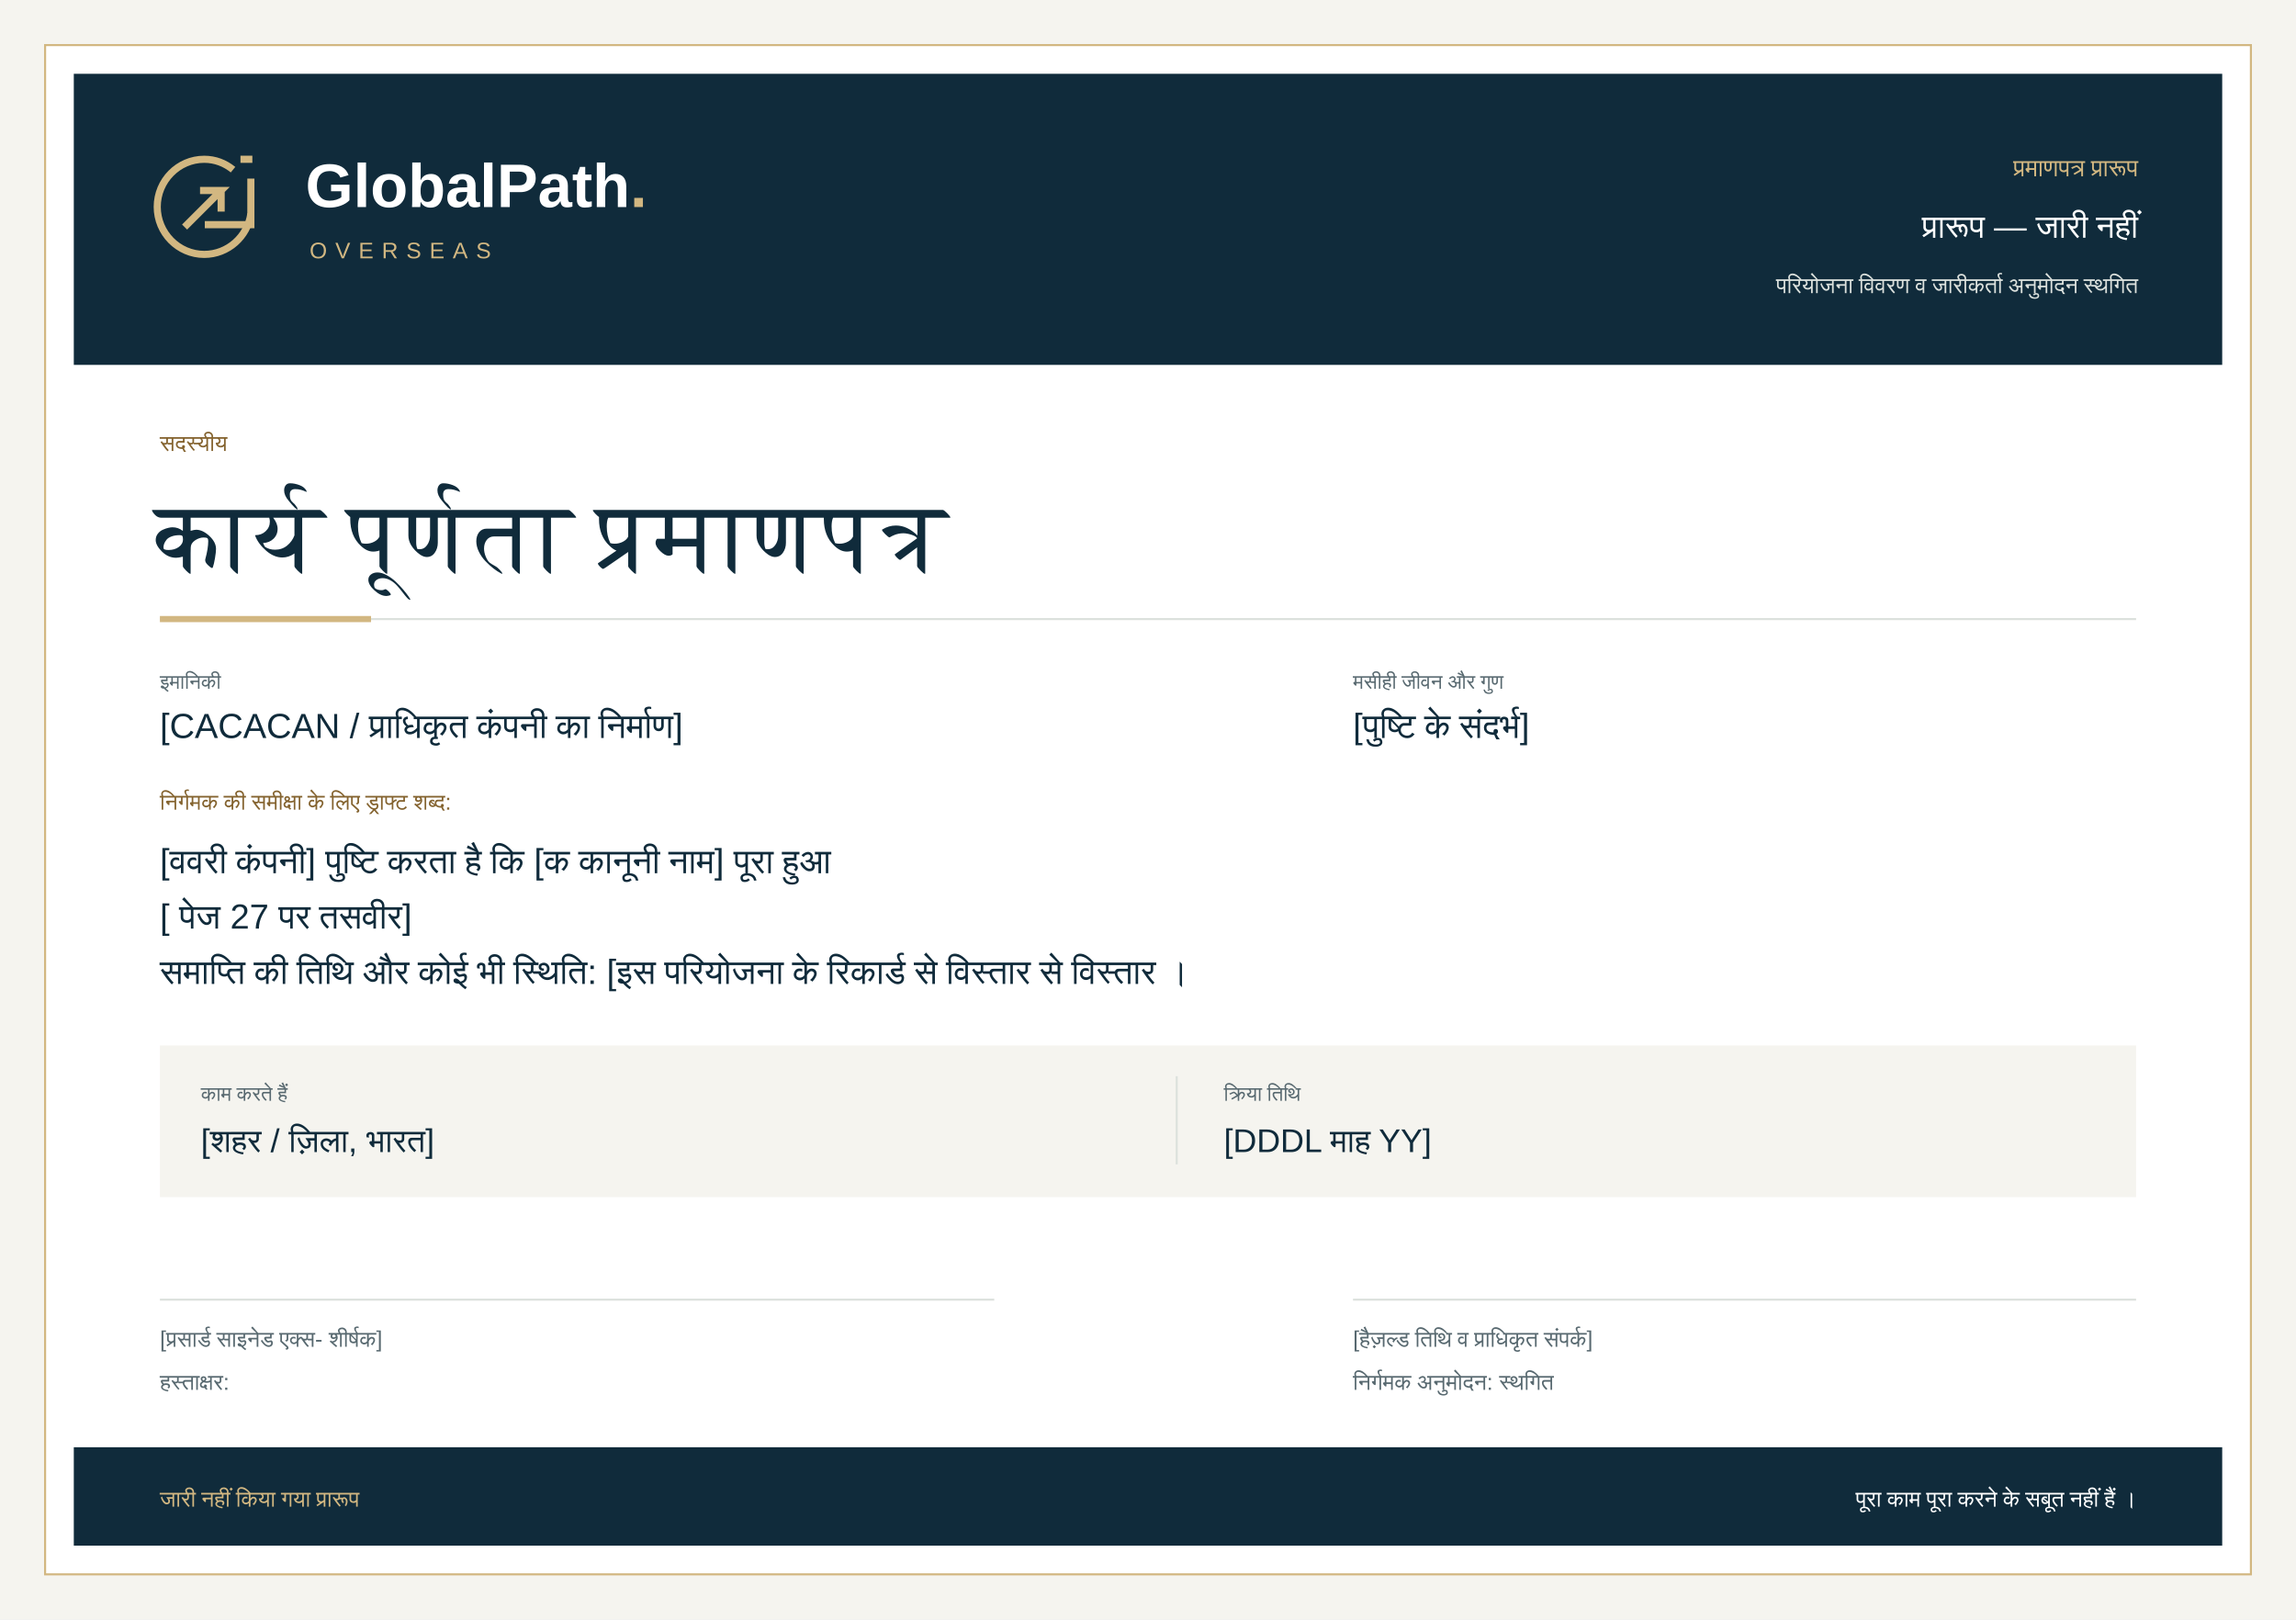
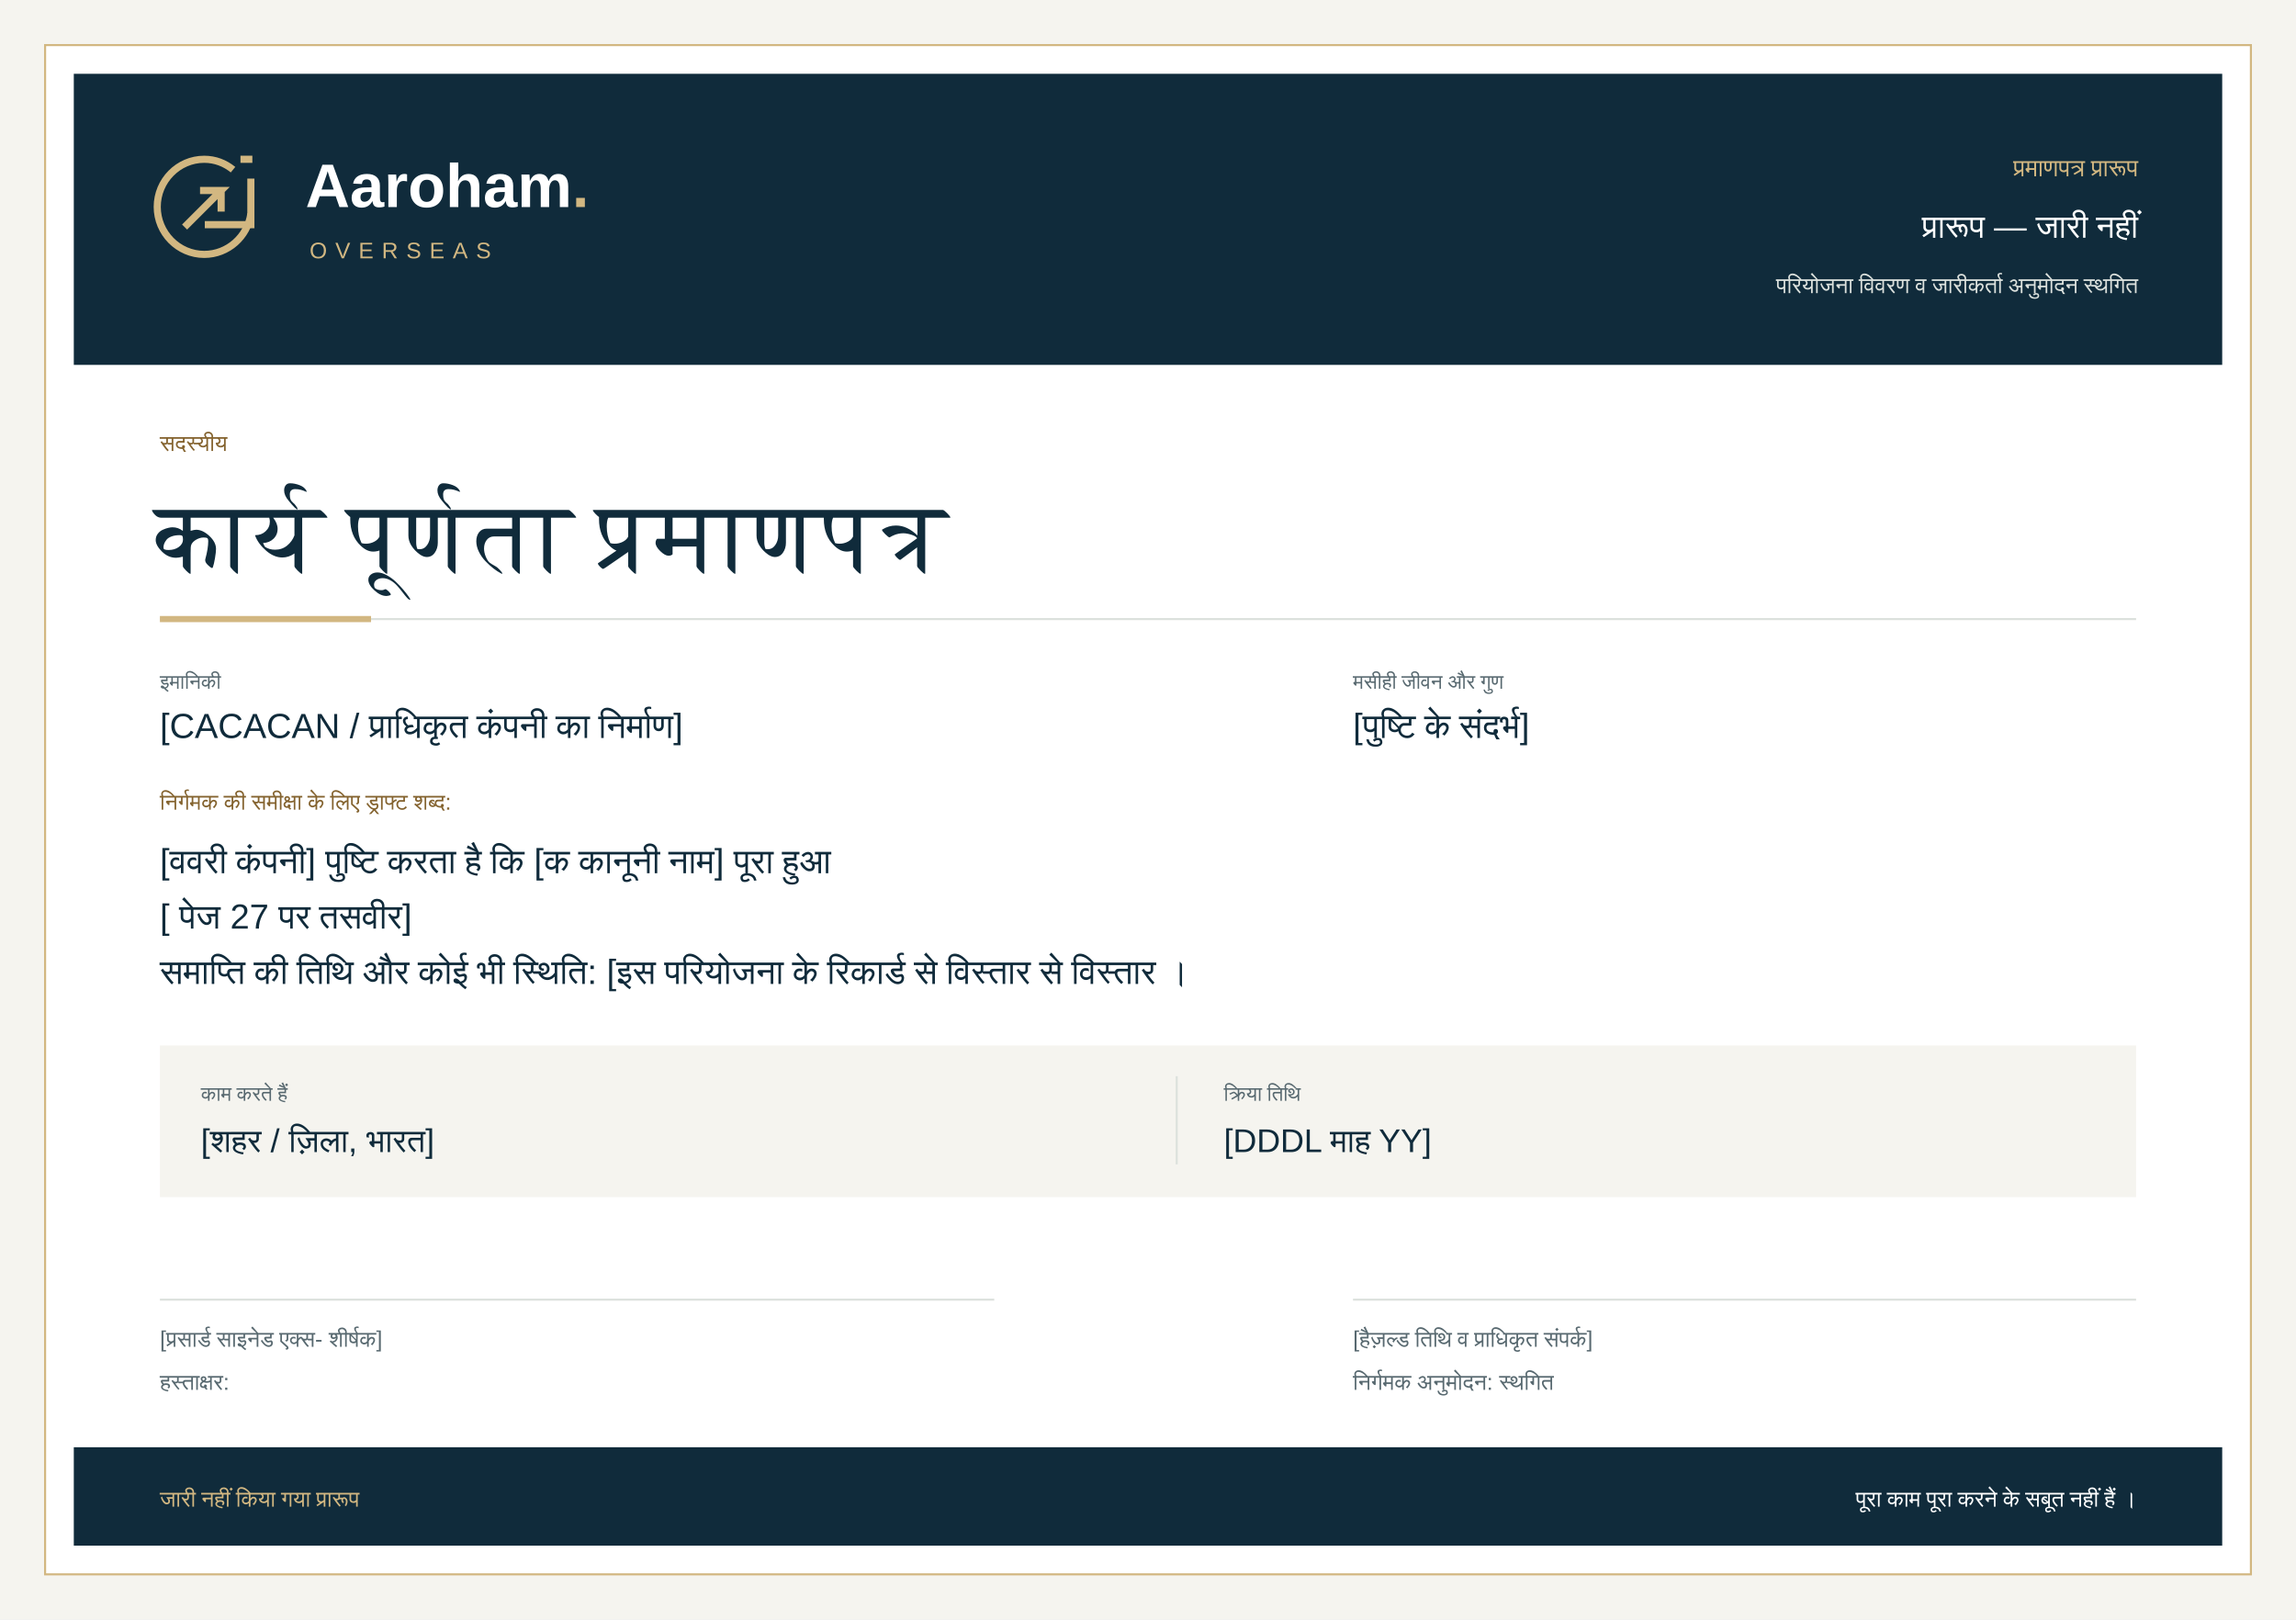
<svg xmlns="http://www.w3.org/2000/svg" lang="hi" xml:lang="hi" width="1120" height="790" viewBox="0 0 1120 790" role="img" aria-labelledby="title description">
  <rect width="1120" height="790" fill="#f5f4ef" />
  <rect x="22" y="22" width="1076" height="746" fill="#fff" stroke="#d2b781" />
  <rect x="36" y="36" width="1048" height="142" fill="#102b3b" />
  <g transform="translate(68 69) scale(1.45)" fill="none" stroke="#d2b781" stroke-width="2.4">
    <path d="M31.5 9.5C28.8 7.3 25.5 6 21.8 6C13.1 6 6 13.2 6 22S13.1 38 21.8 38C29.8 38 36.4 32 37.5 24.3" />
    <path d="M15.2 28.8L27.5 16.5H20.4M27.5 16.5V23.6M22 28H37.5V12.5M34 6H38" />
  </g>
  <g font-family="Arial, Helvetica, sans-serif">
-     <text x="149" y="101" font-size="30" fill="#fff" font-weight="600">GlobalPath<tspan fill="#d2b781">.</tspan>
+     <text x="149" y="101" font-size="30" fill="#fff" font-weight="600">Aaroham<tspan fill="#d2b781">.</tspan>
    </text>
    <text x="151" y="126" font-size="11" fill="#d2b781" letter-spacing="4">OVERSEAS</text>
    <text x="1043" y="86" text-anchor="end" font-size="12.00" letter-spacing="0" fill="#d2b781">प्रमाणपत्र प्रारूप</text>
    <text x="1043" y="116" text-anchor="end" font-size="16.00" fill="#fff">प्रारूप — जारी नहीं</text>
    <text x="1043" y="143" text-anchor="end" font-size="11.00" fill="#dce1dd">परियोजना विवरण व जारीकर्ता अनुमोदन स्थगित</text>
    <text x="78" y="220" font-size="11.00" letter-spacing="0" fill="#84632f">सदस्यीय</text>
  </g>
  <text x="76" y="278" font-family="Georgia, 'Times New Roman', serif" font-size="48.00" fill="#102b3b">कार्य पूर्णता प्रमाणपत्र</text>
  <path d="M78 302H1042" stroke="#dce1dd" />
  <path d="M78 302H181" stroke="#d2b781" stroke-width="3" />
  <g font-family="Arial, Helvetica, sans-serif">
    <text x="78" y="336" font-size="10.00" fill="#586970" letter-spacing="0">इमानिकी</text>
    <text x="78" y="360" font-size="17.00" fill="#102b3b">[CACACAN / प्राधिकृत कंपनी का निर्माण]</text>
    <text x="660" y="336" font-size="10.00" fill="#586970" letter-spacing="0">मसीही जीवन और गुण</text>
    <text x="660" y="360" font-size="17.00" fill="#102b3b">[पुष्टि के संदर्भ]</text>
    <text x="78" y="395" font-size="11.00" fill="#84632f">निर्गमक की समीक्षा के लिए ड्राफ्ट शब्द:</text>
    <text x="78" y="426" font-size="17.00" fill="#102b3b">[ववरी कंपनी] पुष्टि करता है कि [क कानूनी नाम] पूरा हुआ</text>
    <text x="78" y="453" font-size="17.00" fill="#102b3b">[ पेज 27 पर तसवीर]</text>
    <text x="78" y="480" font-size="17.00" fill="#102b3b">समाप्ति की तिथि और कोई भी स्थिति: [इस परियोजना के रिकार्ड से विस्तार से विस्तार ।</text>
    <rect x="78" y="510" width="964" height="74" fill="#f5f4ef" />
    <text x="98" y="537" font-size="10.00" fill="#586970" letter-spacing="0">काम करते हैं</text>
    <text x="98" y="562" font-size="16.00" fill="#102b3b">[शहर / ज़िला, भारत]</text>
    <path d="M574 525V568" stroke="#dce1dd" />
    <text x="597" y="537" font-size="10.00" fill="#586970" letter-spacing="0">क्रिया तिथि</text>
    <text x="597" y="562" font-size="16.00" fill="#102b3b">[DDDL माह YY]</text>
    <path d="M78 634H485M660 634H1042" stroke="#dce1dd" />
    <text x="78" y="657" font-size="11.00" fill="#586970">[प्रसार्ड साइनेड एक्स- शीर्षक]</text>
    <text x="78" y="678" font-size="11.00" fill="#586970">हस्ताक्षर:</text>
    <text x="660" y="657" font-size="11.00" fill="#586970">[हैज़ल्ड तिथि व प्राधिकृत संपर्क]</text>
    <text x="660" y="678" font-size="11.00" fill="#586970">निर्गमक अनुमोदन: स्थगित</text>
    <rect x="36" y="706" width="1048" height="48" fill="#102b3b" />
    <text x="78" y="735" font-size="11.00" fill="#d2b781" letter-spacing="0">जारी नहीं किया गया प्रारूप</text>
    <text x="1042" y="735" text-anchor="end" font-size="11.00" fill="#fff">पूरा काम पूरा करने के सबूत नहीं हैं ।</text>
  </g>
</svg>
